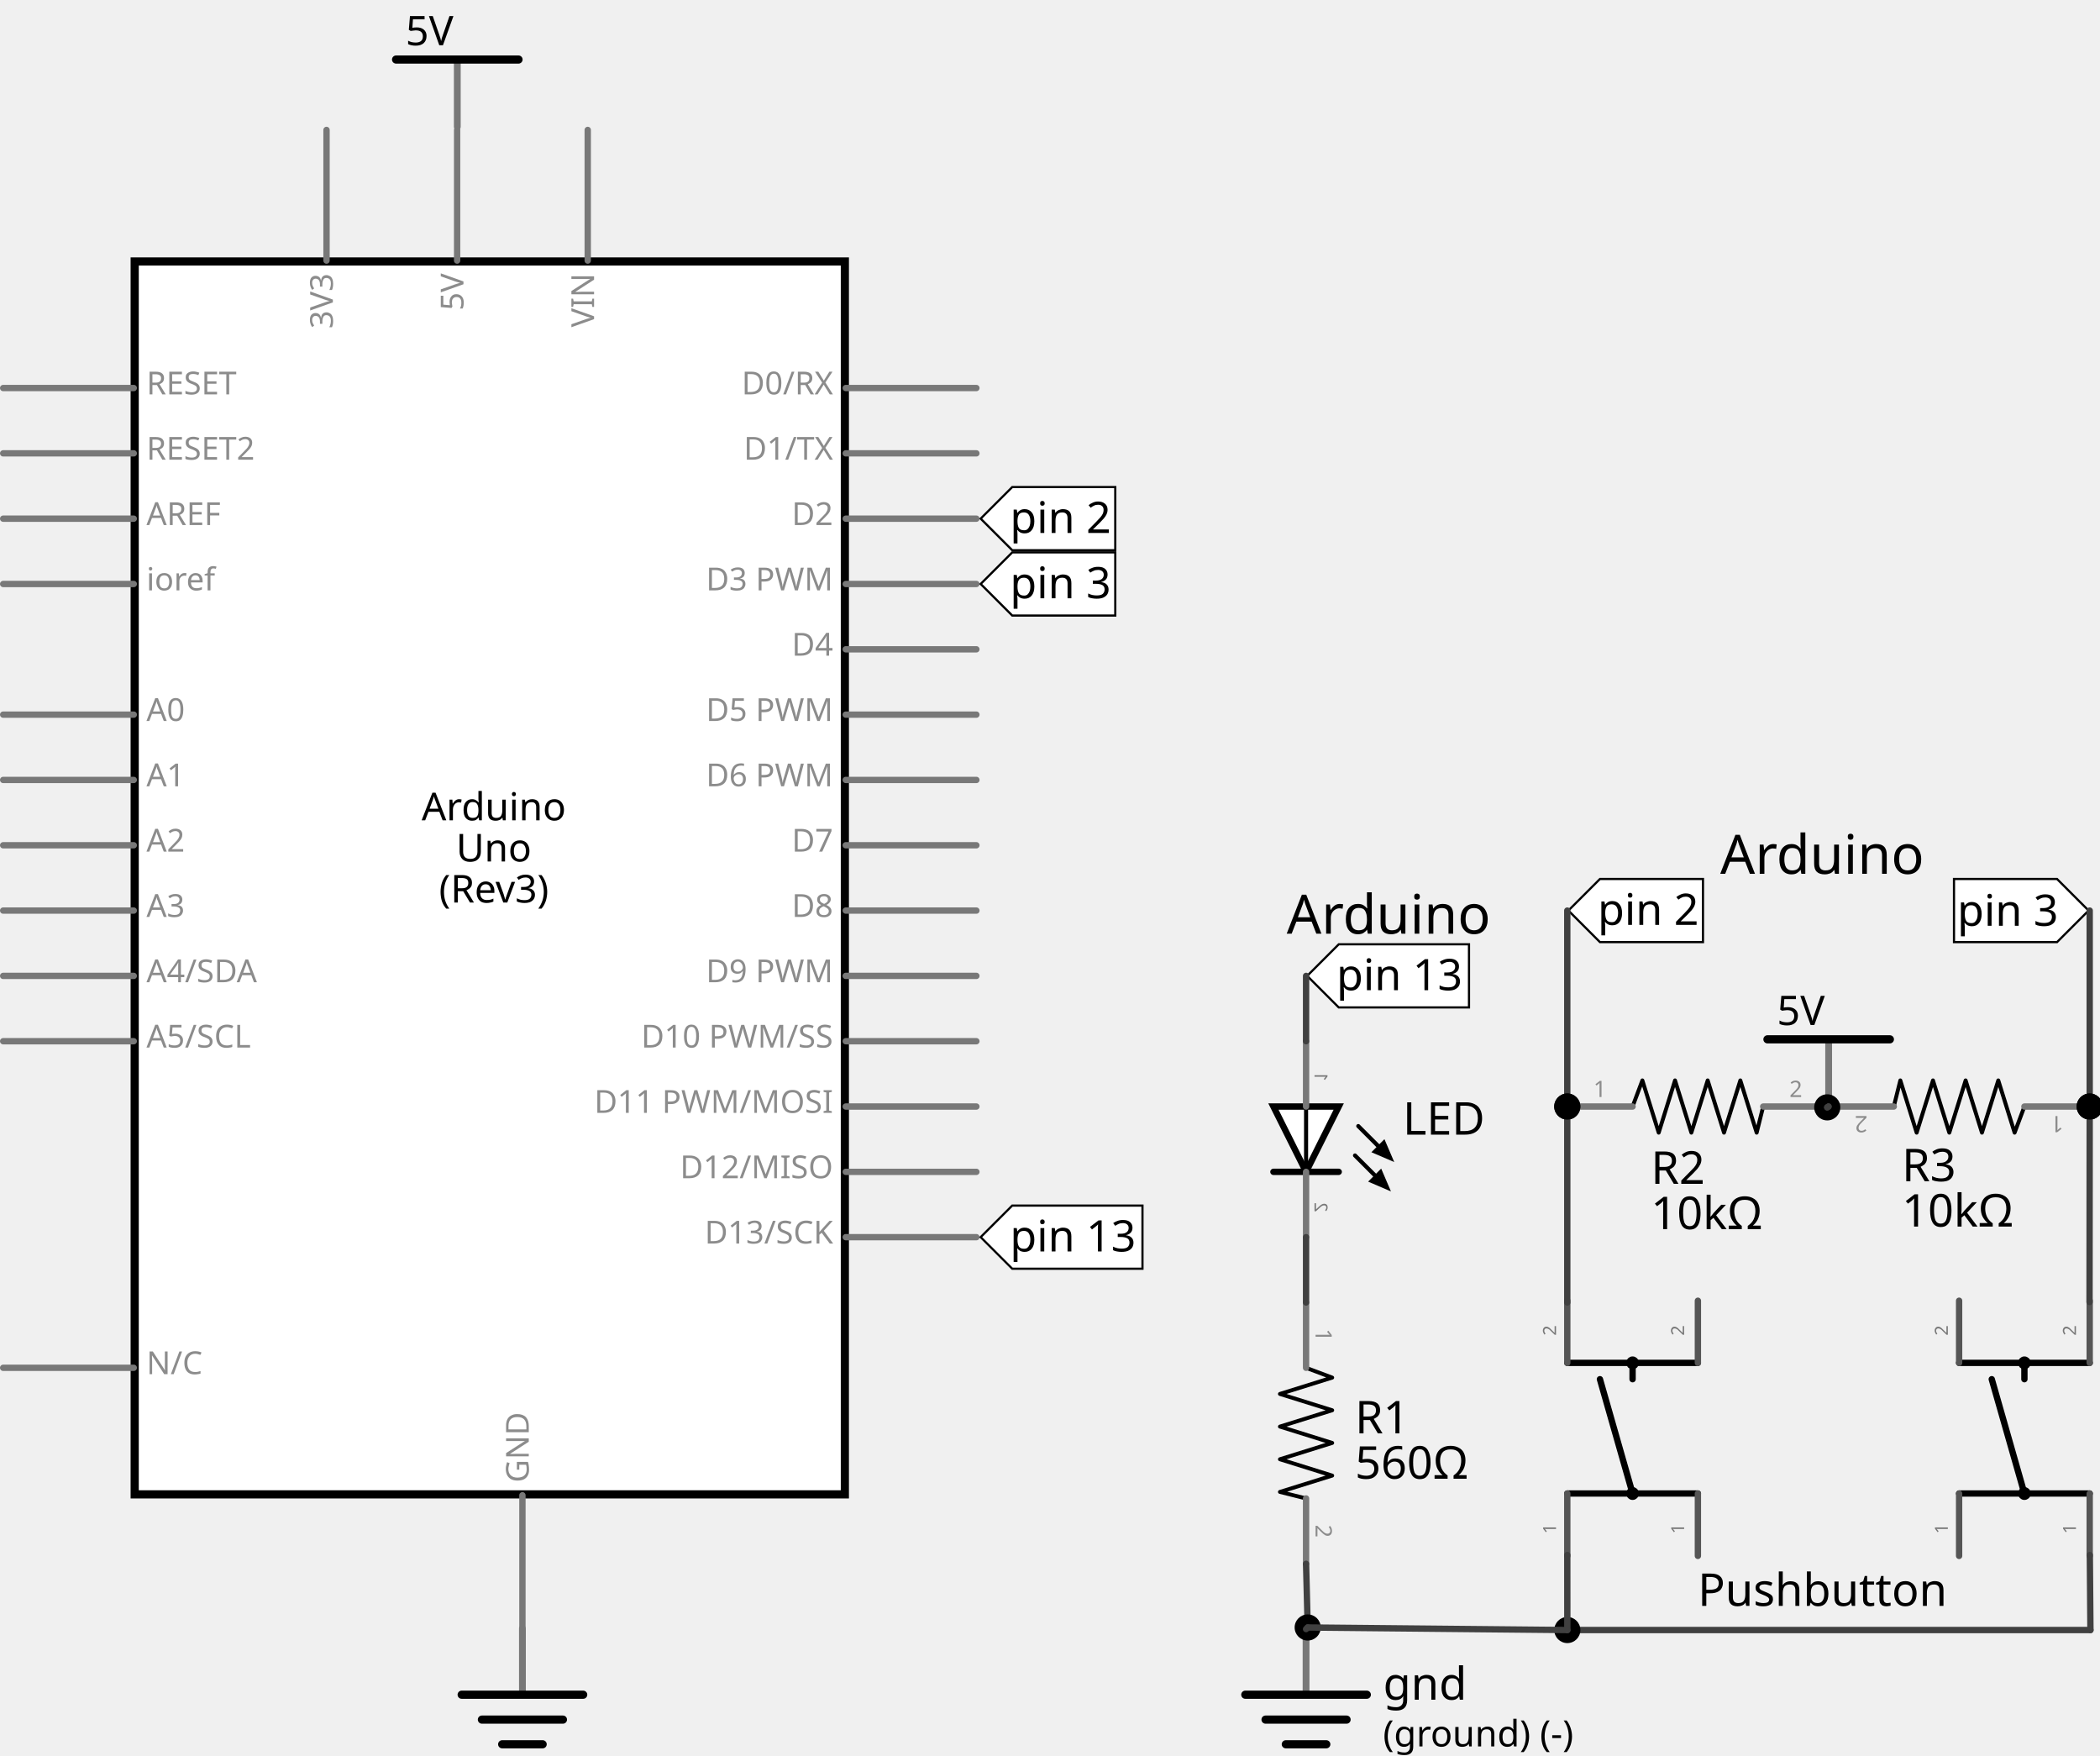
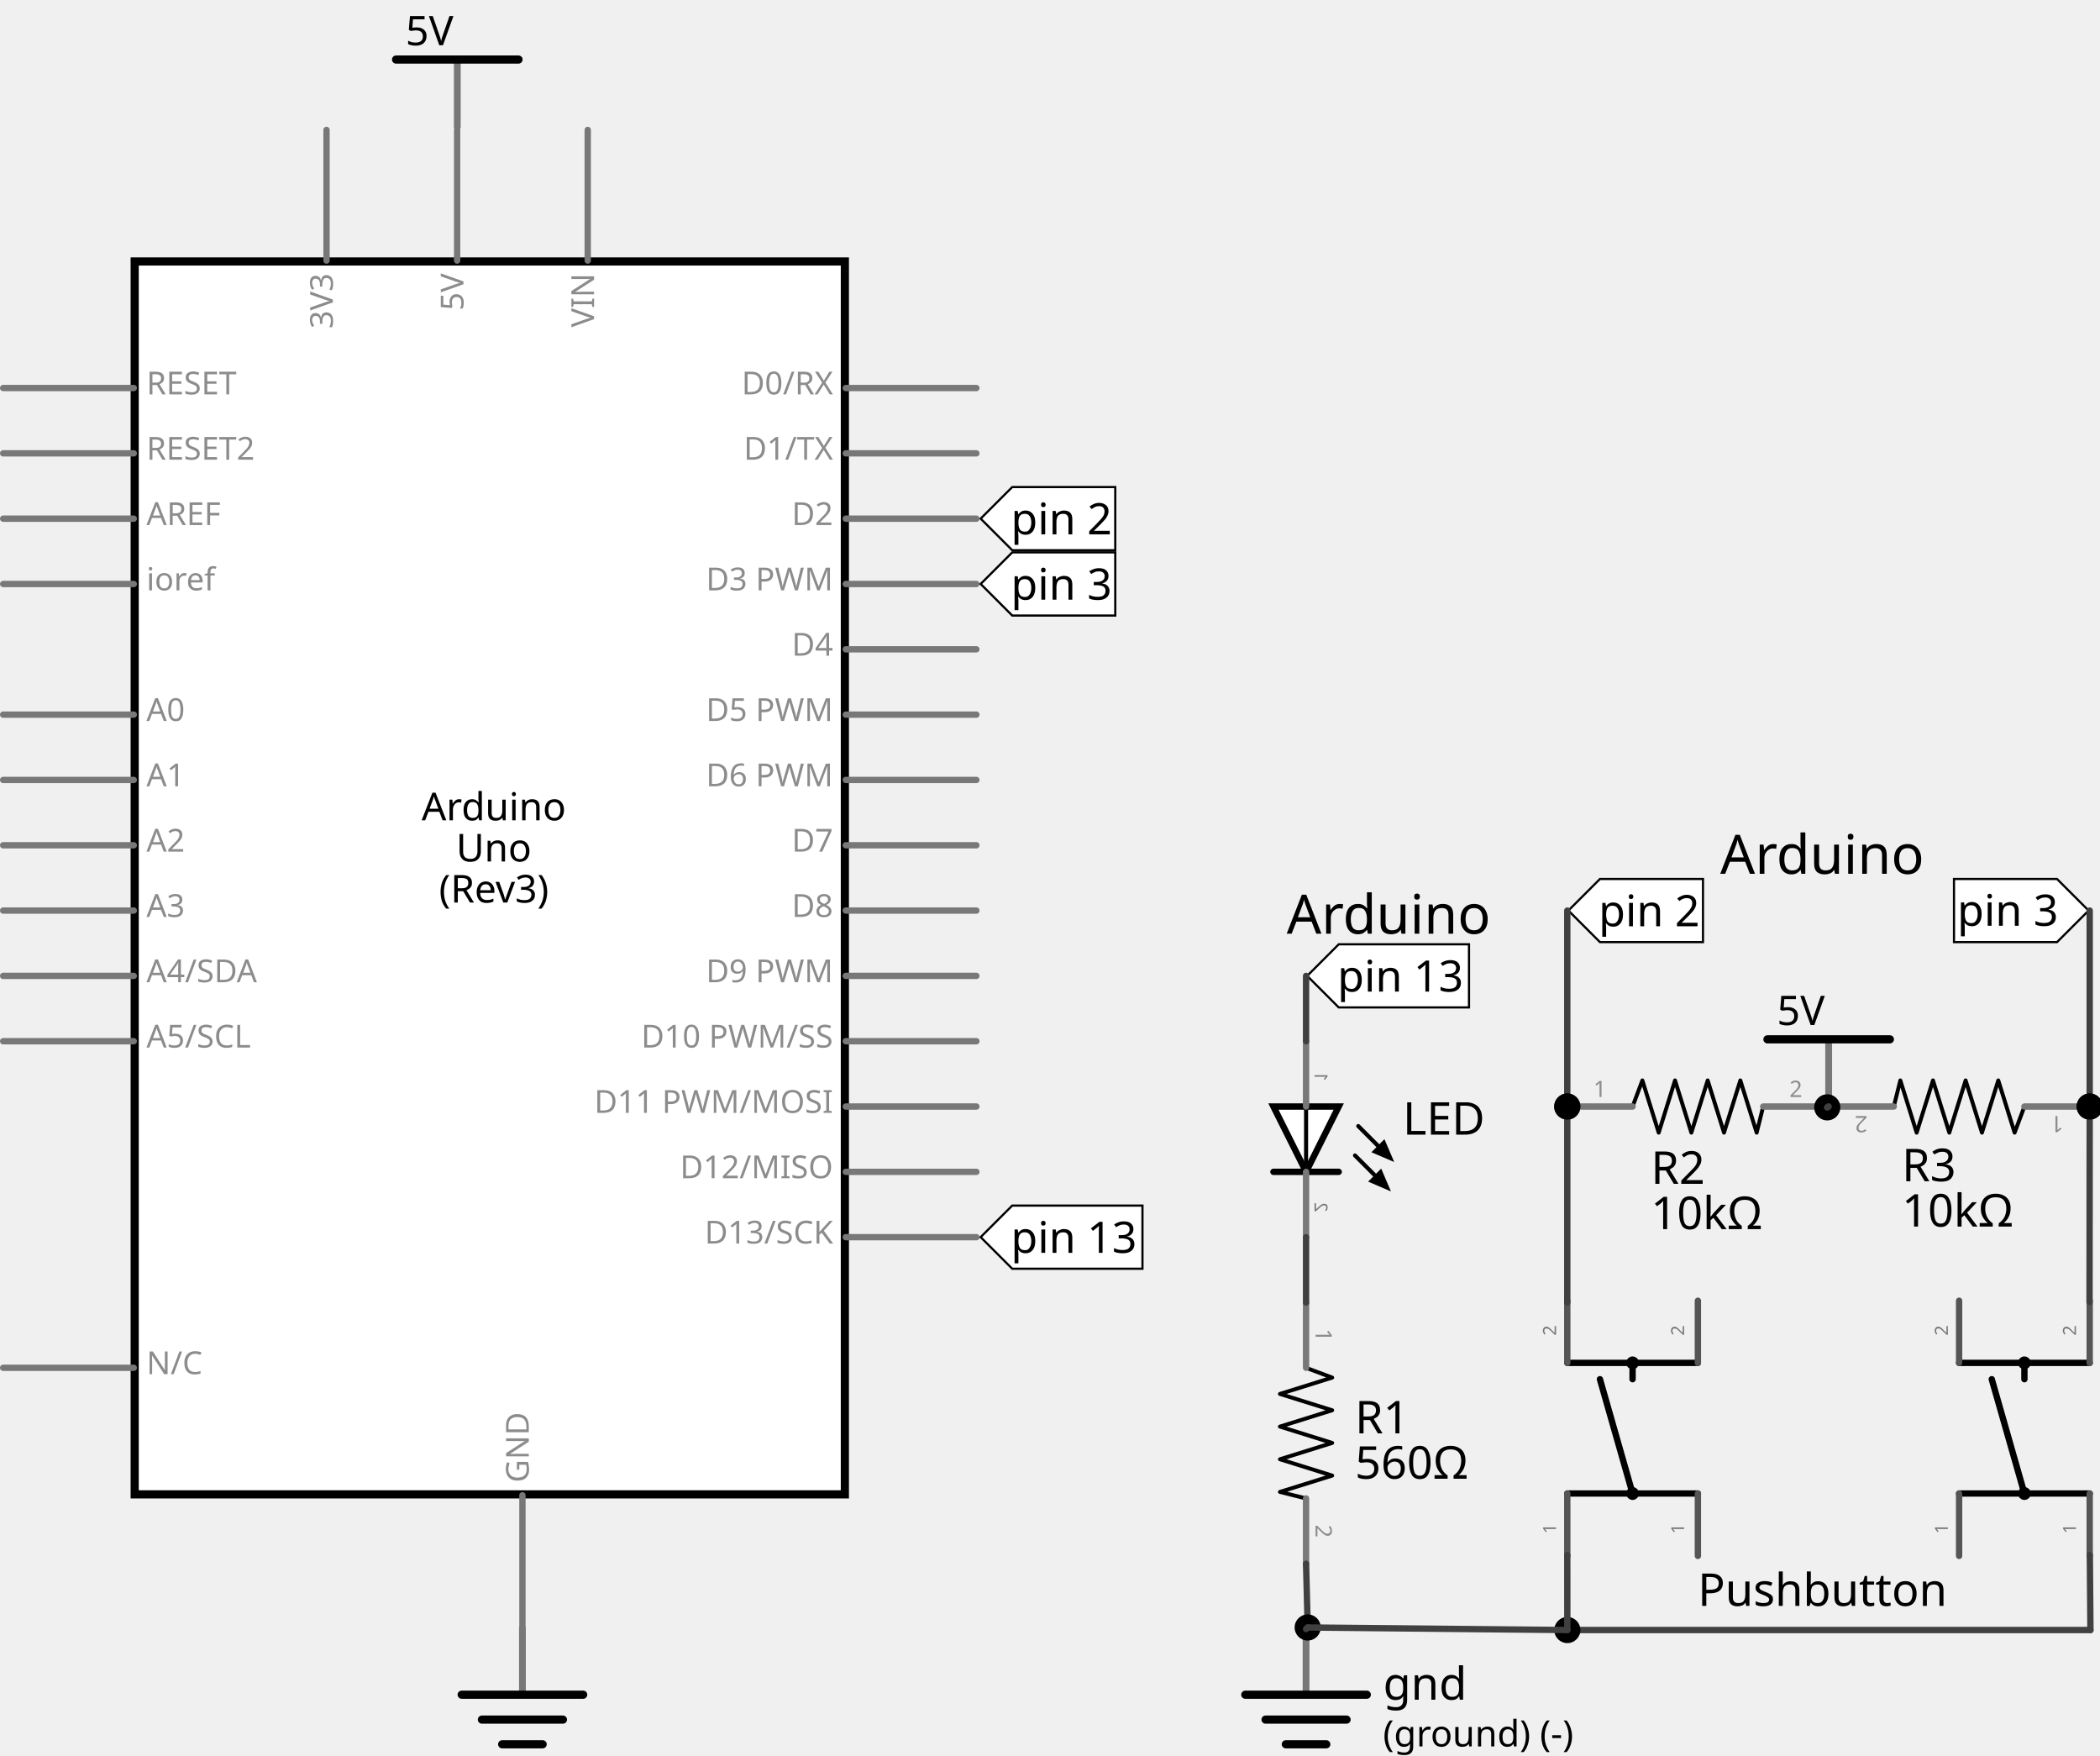
<svg xmlns="http://www.w3.org/2000/svg" version="1.2" width="308.713" height="258.052" viewBox="0 0 231.535 193.539">
-   <path stroke-linecap="round" stroke-width=".432" class="other" stroke="#000" d="M223.2 121.973l-1.08 2.88M222.12 124.853l-1.8-5.76M220.32 119.093l-1.8 5.76M218.52 124.853l-1.8-5.76M216.72 119.093l-1.8 5.76M214.92 124.853l-1.8-5.76M213.12 119.093l-1.8 5.76M211.32 124.853l-1.8-5.76M209.52 119.093l-.72 2.88" />
-   <path stroke-linecap="round" stroke-width=".7" class="pin" stroke="#787878" d="M201.6 121.973h7.2" />
-   <text x="25.55" text-anchor="middle" y="2.046" stroke-width="0" class="text" font-family="'Droid Sans'" font-size="2.5" fill="#8c8c8c" transform="rotate(180 115.375 62.535)">2</text>
-   <path stroke-linecap="round" stroke-width=".7" class="pin" stroke="#787878" d="M230.4 121.973h-7.2" />
-   <text x="3.95" text-anchor="middle" y="2.046" stroke-width="0" class="text" font-family="'Droid Sans'" font-size="2.5" fill="#8c8c8c" transform="rotate(180 115.375 62.535)">1</text>
-   <path stroke-linecap="round" stroke-width=".432" class="other" stroke="#000" d="M180 121.973l1.08-2.88M181.08 119.093l1.8 5.76M182.88 124.853l1.8-5.76M184.68 119.093l1.8 5.76M186.48 124.853l1.8-5.76M188.28 119.093l1.8 5.76M190.08 124.853l1.8-5.76M191.88 119.093l1.8 5.76M193.68 124.853l.72-2.88" />
-   <path stroke-linecap="round" stroke-width=".7" class="pin" stroke="#787878" d="M201.6 121.973h-7.2" />
-   <text x="25.55" text-anchor="middle" y="2.046" stroke-width="0" class="text" font-family="'Droid Sans'" font-size="2.5" fill="#8c8c8c" transform="translate(172.45 118.877)">2</text>
-   <path stroke-linecap="round" stroke-width=".7" class="pin" stroke="#787878" d="M172.8 121.973h7.2" />
-   <text x="3.95" text-anchor="middle" y="2.046" stroke-width="0" class="text" font-family="'Droid Sans'" font-size="2.5" fill="#8c8c8c" transform="translate(172.45 118.877)">1</text>
-   <path stroke-linecap="round" stroke-width=".9" class="interior rect" stroke="#000" fill="#FFF" d="M14.85 28.823h78.3v135.9h-78.3z" />
-   <path stroke-linecap="round" stroke-width=".7" class="pin" stroke="#787878" fill="none" d="M93.25 42.773h14.4" />
-   <text x="91.85" text-anchor="end" y="29.5" stroke-width="0" class="text" font-family="'Droid Sans'" font-size="3.5" fill="#8c8c8c" transform="translate(0 13.973)">D0/RX</text>
-   <path stroke-linecap="round" stroke-width=".7" class="pin" stroke="#787878" fill="none" d="M93.25 49.973h14.4" />
-   <text x="91.85" text-anchor="end" y="36.7" stroke-width="0" class="text" font-family="'Droid Sans'" font-size="3.5" fill="#8c8c8c" transform="translate(0 13.973)">D1/TX</text>
-   <path stroke-linecap="round" stroke-width=".7" class="pin" stroke="#787878" fill="none" d="M93.25 57.173h14.4" />
-   <text x="91.85" text-anchor="end" y="43.9" stroke-width="0" class="text" font-family="'Droid Sans'" font-size="3.5" fill="#8c8c8c" transform="translate(0 13.973)">D2</text>
-   <path stroke-linecap="round" stroke-width=".7" class="pin" stroke="#787878" fill="none" d="M93.25 64.373h14.4" />
-   <text x="91.85" text-anchor="end" y="51.1" stroke-width="0" class="text" font-family="'Droid Sans'" font-size="3.5" fill="#8c8c8c" transform="translate(0 13.973)">D3 PWM</text>
-   <path stroke-linecap="round" stroke-width=".7" class="pin" stroke="#787878" fill="none" d="M93.25 71.573h14.4" />
-   <text x="91.85" text-anchor="end" y="58.3" stroke-width="0" class="text" font-family="'Droid Sans'" font-size="3.5" fill="#8c8c8c" transform="translate(0 13.973)">D4</text>
-   <path stroke-linecap="round" stroke-width=".7" class="pin" stroke="#787878" fill="none" d="M93.25 78.773h14.4" />
-   <text x="91.85" text-anchor="end" y="65.5" stroke-width="0" class="text" font-family="'Droid Sans'" font-size="3.5" fill="#8c8c8c" transform="translate(0 13.973)">D5 PWM</text>
-   <path stroke-linecap="round" stroke-width=".7" class="pin" stroke="#787878" fill="none" d="M93.25 85.973h14.4" />
-   <text x="91.85" text-anchor="end" y="72.7" stroke-width="0" class="text" font-family="'Droid Sans'" font-size="3.5" fill="#8c8c8c" transform="translate(0 13.973)">D6 PWM</text>
-   <path stroke-linecap="round" stroke-width=".7" class="pin" stroke="#787878" fill="none" d="M93.25 93.173h14.4" />
-   <text x="91.85" text-anchor="end" y="79.9" stroke-width="0" class="text" font-family="'Droid Sans'" font-size="3.5" fill="#8c8c8c" transform="translate(0 13.973)">D7</text>
-   <path stroke-linecap="round" stroke-width=".7" class="pin" stroke="#787878" fill="none" d="M93.25 100.373h14.4" />
-   <text x="91.85" text-anchor="end" y="87.1" stroke-width="0" class="text" font-family="'Droid Sans'" font-size="3.5" fill="#8c8c8c" transform="translate(0 13.973)">D8</text>
-   <path stroke-linecap="round" stroke-width=".7" class="pin" stroke="#787878" fill="none" d="M93.25 107.573h14.4" />
-   <text x="91.85" text-anchor="end" y="94.3" stroke-width="0" class="text" font-family="'Droid Sans'" font-size="3.5" fill="#8c8c8c" transform="translate(0 13.973)">D9 PWM</text>
-   <path stroke-linecap="round" stroke-width=".7" class="pin" stroke="#787878" fill="none" d="M93.25 114.773h14.4" />
-   <text x="91.85" text-anchor="end" y="101.5" stroke-width="0" class="text" font-family="'Droid Sans'" font-size="3.5" fill="#8c8c8c" transform="translate(0 13.973)">D10 PWM/SS</text>
-   <path stroke-linecap="round" stroke-width=".7" class="pin" stroke="#787878" fill="none" d="M93.25 121.973h14.4" />
-   <text x="91.85" text-anchor="end" y="108.7" stroke-width="0" class="text" font-family="'Droid Sans'" font-size="3.5" fill="#8c8c8c" transform="translate(0 13.973)">D11 PWM/MOSI</text>
-   <path stroke-linecap="round" stroke-width=".7" class="pin" stroke="#787878" fill="none" d="M93.25 129.173h14.4" />
-   <text x="91.85" text-anchor="end" y="115.9" stroke-width="0" class="text" font-family="'Droid Sans'" font-size="3.5" fill="#8c8c8c" transform="translate(0 13.973)">D12/MISO</text>
+   <path stroke="#000" stroke-linecap="round" class="other" stroke-width=".432" d="M223.2 121.973l-1.08 2.88M222.12 124.853l-1.8-5.76M220.32 119.093l-1.8 5.76M218.52 124.853l-1.8-5.76M216.72 119.093l-1.8 5.76M214.92 124.853l-1.8-5.76M213.12 119.093l-1.8 5.76M211.32 124.853l-1.8-5.76M209.52 119.093l-.72 2.88" />
+   <path stroke="#787878" stroke-linecap="round" class="pin" stroke-width=".7" d="M201.6 121.973h7.2" />
+   <text text-anchor="middle" x="25.55" y="2.046" class="text" font-family="'Droid Sans'" stroke-width="0" font-size="2.5" fill="#8c8c8c" transform="rotate(180 115.375 62.535)">2</text>
+   <path stroke="#787878" stroke-linecap="round" class="pin" stroke-width=".7" d="M230.4 121.973h-7.2" />
+   <text text-anchor="middle" x="3.95" y="2.046" class="text" font-family="'Droid Sans'" stroke-width="0" font-size="2.5" fill="#8c8c8c" transform="rotate(180 115.375 62.535)">1</text>
+   <path stroke="#000" stroke-linecap="round" class="other" stroke-width=".432" d="M180 121.973l1.08-2.88M181.08 119.093l1.8 5.76M182.88 124.853l1.8-5.76M184.68 119.093l1.8 5.76M186.48 124.853l1.8-5.76M188.28 119.093l1.8 5.76M190.08 124.853l1.8-5.76M191.88 119.093l1.8 5.76M193.68 124.853l.72-2.88" />
+   <path stroke="#787878" stroke-linecap="round" class="pin" stroke-width=".7" d="M201.6 121.973h-7.2" />
+   <text text-anchor="middle" x="25.55" y="2.046" class="text" font-family="'Droid Sans'" stroke-width="0" font-size="2.5" fill="#8c8c8c" transform="translate(172.45 118.877)">2</text>
+   <path stroke="#787878" stroke-linecap="round" class="pin" stroke-width=".7" d="M172.8 121.973h7.2" />
+   <text text-anchor="middle" x="3.95" y="2.046" class="text" font-family="'Droid Sans'" stroke-width="0" font-size="2.5" fill="#8c8c8c" transform="translate(172.45 118.877)">1</text>
+   <path stroke="#000" stroke-linecap="round" class="interior rect" stroke-width=".9" fill="#FFF" d="M14.85 28.823h78.3v135.9h-78.3z" />
+   <path stroke="#787878" stroke-linecap="round" class="pin" stroke-width=".7" fill="none" d="M93.25 42.773h14.4" />
+   <text text-anchor="end" x="91.85" y="29.5" class="text" font-family="'Droid Sans'" stroke-width="0" font-size="3.5" fill="#8c8c8c" transform="translate(0 13.973)">D0/RX</text>
+   <path stroke="#787878" stroke-linecap="round" class="pin" stroke-width=".7" fill="none" d="M93.25 49.973h14.4" />
+   <text text-anchor="end" x="91.85" y="36.7" class="text" font-family="'Droid Sans'" stroke-width="0" font-size="3.5" fill="#8c8c8c" transform="translate(0 13.973)">D1/TX</text>
+   <path stroke="#787878" stroke-linecap="round" class="pin" stroke-width=".7" fill="none" d="M93.25 57.173h14.4" />
+   <text text-anchor="end" x="91.85" y="43.9" class="text" font-family="'Droid Sans'" stroke-width="0" font-size="3.5" fill="#8c8c8c" transform="translate(0 13.973)">D2</text>
+   <path stroke="#787878" stroke-linecap="round" class="pin" stroke-width=".7" fill="none" d="M93.25 64.373h14.4" />
+   <text text-anchor="end" x="91.85" y="51.1" class="text" font-family="'Droid Sans'" stroke-width="0" font-size="3.5" fill="#8c8c8c" transform="translate(0 13.973)">D3 PWM</text>
+   <path stroke="#787878" stroke-linecap="round" class="pin" stroke-width=".7" fill="none" d="M93.25 71.573h14.4" />
+   <text text-anchor="end" x="91.85" y="58.3" class="text" font-family="'Droid Sans'" stroke-width="0" font-size="3.5" fill="#8c8c8c" transform="translate(0 13.973)">D4</text>
+   <path stroke="#787878" stroke-linecap="round" class="pin" stroke-width=".7" fill="none" d="M93.25 78.773h14.4" />
+   <text text-anchor="end" x="91.85" y="65.5" class="text" font-family="'Droid Sans'" stroke-width="0" font-size="3.5" fill="#8c8c8c" transform="translate(0 13.973)">D5 PWM</text>
+   <path stroke="#787878" stroke-linecap="round" class="pin" stroke-width=".7" fill="none" d="M93.25 85.973h14.4" />
+   <text text-anchor="end" x="91.85" y="72.7" class="text" font-family="'Droid Sans'" stroke-width="0" font-size="3.5" fill="#8c8c8c" transform="translate(0 13.973)">D6 PWM</text>
+   <path stroke="#787878" stroke-linecap="round" class="pin" stroke-width=".7" fill="none" d="M93.25 93.173h14.4" />
+   <text text-anchor="end" x="91.85" y="79.9" class="text" font-family="'Droid Sans'" stroke-width="0" font-size="3.5" fill="#8c8c8c" transform="translate(0 13.973)">D7</text>
+   <path stroke="#787878" stroke-linecap="round" class="pin" stroke-width=".7" fill="none" d="M93.25 100.373h14.4" />
+   <text text-anchor="end" x="91.85" y="87.1" class="text" font-family="'Droid Sans'" stroke-width="0" font-size="3.5" fill="#8c8c8c" transform="translate(0 13.973)">D8</text>
+   <path stroke="#787878" stroke-linecap="round" class="pin" stroke-width=".7" fill="none" d="M93.25 107.573h14.4" />
+   <text text-anchor="end" x="91.85" y="94.3" class="text" font-family="'Droid Sans'" stroke-width="0" font-size="3.5" fill="#8c8c8c" transform="translate(0 13.973)">D9 PWM</text>
+   <path stroke="#787878" stroke-linecap="round" class="pin" stroke-width=".7" fill="none" d="M93.25 114.773h14.4" />
+   <text text-anchor="end" x="91.85" y="101.5" class="text" font-family="'Droid Sans'" stroke-width="0" font-size="3.5" fill="#8c8c8c" transform="translate(0 13.973)">D10 PWM/SS</text>
+   <path stroke="#787878" stroke-linecap="round" class="pin" stroke-width=".7" fill="none" d="M93.25 121.973h14.4" />
+   <text text-anchor="end" x="91.85" y="108.7" class="text" font-family="'Droid Sans'" stroke-width="0" font-size="3.5" fill="#8c8c8c" transform="translate(0 13.973)">D11 PWM/MOSI</text>
+   <path stroke="#787878" stroke-linecap="round" class="pin" stroke-width=".7" fill="none" d="M93.25 129.173h14.4" />
+   <text text-anchor="end" x="91.85" y="115.9" class="text" font-family="'Droid Sans'" stroke-width="0" font-size="3.5" fill="#8c8c8c" transform="translate(0 13.973)">D12/MISO</text>
  <path class="pin" fill="none" d="M93.25 136.373h14.4" />
  <path class="terminal" fill="none" d="M107.65 136.023h.7v.7h-.7z" />
-   <path stroke-linecap="round" stroke-width=".7" class="pin" stroke="#787878" fill="none" d="M93.25 136.373h14.4" />
-   <text x="91.85" text-anchor="end" y="123.1" stroke-width="0" class="text" font-family="'Droid Sans'" font-size="3.5" fill="#8c8c8c" transform="translate(0 13.973)">D13/SCK</text>
+   <path stroke="#787878" stroke-linecap="round" class="pin" stroke-width=".7" fill="none" d="M93.25 136.373h14.4" />
+   <text text-anchor="end" x="91.85" y="123.1" class="text" font-family="'Droid Sans'" stroke-width="0" font-size="3.5" fill="#8c8c8c" transform="translate(0 13.973)">D13/SCK</text>
  <path class="pin" fill="none" d="M.35 42.773h14.4" />
  <path class="terminal" fill="none" d="M-.35 42.423h.7v.7h-.7z" />
-   <path stroke-linecap="round" stroke-width=".7" class="pin" stroke="#787878" fill="none" d="M.35 42.773h14.4" />
-   <text x="16.15" y="29.5" stroke-width="0" class="text" font-family="'Droid Sans'" font-size="3.5" fill="#8c8c8c" transform="translate(0 13.973)">RESET</text>
-   <path stroke-linecap="round" stroke-width=".7" class="pin" stroke="#787878" fill="none" d="M.35 49.973h14.4" />
-   <text x="16.15" y="36.7" stroke-width="0" class="text" font-family="'Droid Sans'" font-size="3.5" fill="#8c8c8c" transform="translate(0 13.973)">RESET2</text>
+   <path stroke="#787878" stroke-linecap="round" class="pin" stroke-width=".7" fill="none" d="M.35 42.773h14.4" />
+   <text x="16.15" y="29.5" class="text" font-family="'Droid Sans'" stroke-width="0" font-size="3.5" fill="#8c8c8c" transform="translate(0 13.973)">RESET</text>
+   <path stroke="#787878" stroke-linecap="round" class="pin" stroke-width=".7" fill="none" d="M.35 49.973h14.4" />
+   <text x="16.15" y="36.7" class="text" font-family="'Droid Sans'" stroke-width="0" font-size="3.5" fill="#8c8c8c" transform="translate(0 13.973)">RESET2</text>
  <path class="terminal" fill="none" d="M-.35 49.623h.7v.7h-.7z" />
-   <path stroke-linecap="round" stroke-width=".7" class="pin" stroke="#787878" fill="none" d="M.35 57.173h14.4" />
-   <text x="16.15" y="43.9" stroke-width="0" class="text" font-family="'Droid Sans'" font-size="3.5" fill="#8c8c8c" transform="translate(0 13.973)">AREF</text>
-   <path stroke-linecap="round" stroke-width=".7" class="pin" stroke="#787878" fill="none" d="M.35 64.373h14.4" />
-   <text x="16.15" y="51.1" stroke-width="0" class="text" font-family="'Droid Sans'" font-size="3.5" fill="#8c8c8c" transform="translate(0 13.973)">ioref</text>
-   <path stroke-linecap="round" stroke-width=".7" class="pin" stroke="#787878" fill="none" d="M.35 78.773h14.4" />
-   <text x="16.15" y="65.5" stroke-width="0" class="text" font-family="'Droid Sans'" font-size="3.5" fill="#8c8c8c" transform="translate(0 13.973)">A0</text>
-   <path stroke-linecap="round" stroke-width=".7" class="pin" stroke="#787878" fill="none" d="M.35 85.973h14.4" />
-   <text x="16.15" y="72.7" stroke-width="0" class="text" font-family="'Droid Sans'" font-size="3.5" fill="#8c8c8c" transform="translate(0 13.973)">A1</text>
-   <path stroke-linecap="round" stroke-width=".7" class="pin" stroke="#787878" fill="none" d="M.35 93.173h14.4" />
-   <text x="16.15" y="79.9" stroke-width="0" class="text" font-family="'Droid Sans'" font-size="3.5" fill="#8c8c8c" transform="translate(0 13.973)">A2</text>
-   <path stroke-linecap="round" stroke-width=".7" class="pin" stroke="#787878" fill="none" d="M.35 100.373h14.4" />
-   <text x="16.15" y="87.1" stroke-width="0" class="text" font-family="'Droid Sans'" font-size="3.5" fill="#8c8c8c" transform="translate(0 13.973)">A3</text>
+   <path stroke="#787878" stroke-linecap="round" class="pin" stroke-width=".7" fill="none" d="M.35 57.173h14.4" />
+   <text x="16.15" y="43.9" class="text" font-family="'Droid Sans'" stroke-width="0" font-size="3.5" fill="#8c8c8c" transform="translate(0 13.973)">AREF</text>
+   <path stroke="#787878" stroke-linecap="round" class="pin" stroke-width=".7" fill="none" d="M.35 64.373h14.4" />
+   <text x="16.15" y="51.1" class="text" font-family="'Droid Sans'" stroke-width="0" font-size="3.5" fill="#8c8c8c" transform="translate(0 13.973)">ioref</text>
+   <path stroke="#787878" stroke-linecap="round" class="pin" stroke-width=".7" fill="none" d="M.35 78.773h14.4" />
+   <text x="16.15" y="65.5" class="text" font-family="'Droid Sans'" stroke-width="0" font-size="3.5" fill="#8c8c8c" transform="translate(0 13.973)">A0</text>
+   <path stroke="#787878" stroke-linecap="round" class="pin" stroke-width=".7" fill="none" d="M.35 85.973h14.4" />
+   <text x="16.15" y="72.7" class="text" font-family="'Droid Sans'" stroke-width="0" font-size="3.5" fill="#8c8c8c" transform="translate(0 13.973)">A1</text>
+   <path stroke="#787878" stroke-linecap="round" class="pin" stroke-width=".7" fill="none" d="M.35 93.173h14.4" />
+   <text x="16.15" y="79.9" class="text" font-family="'Droid Sans'" stroke-width="0" font-size="3.5" fill="#8c8c8c" transform="translate(0 13.973)">A2</text>
+   <path stroke="#787878" stroke-linecap="round" class="pin" stroke-width=".7" fill="none" d="M.35 100.373h14.4" />
+   <text x="16.15" y="87.1" class="text" font-family="'Droid Sans'" stroke-width="0" font-size="3.5" fill="#8c8c8c" transform="translate(0 13.973)">A3</text>
  <path class="pin" fill="none" d="M.35 107.573h14.4" />
  <path class="terminal" fill="none" d="M-.35 107.223h.7v.7h-.7z" />
  <path class="pin" fill="none" d="M.35 107.573h14.4" />
  <path class="terminal" fill="none" d="M-.35 107.223h.7v.7h-.7z" />
  <path class="pin" fill="none" d="M.35 107.573h14.4M.35 107.573h14.4" />
  <path class="terminal" fill="none" d="M-.35 107.223h.7v.7h-.7z" />
  <path class="pin" fill="none" d="M.35 107.573h14.4" />
  <path class="terminal" fill="none" d="M-.35 107.223h.7v.7h-.7z" />
  <path class="pin" fill="none" d="M.35 107.573h14.4" />
  <path class="terminal" fill="none" d="M-.35 107.223h.7v.7h-.7z" />
-   <path stroke-linecap="round" stroke-width=".7" class="pin" stroke="#787878" fill="none" d="M.35 107.573h14.4" />
-   <text x="16.15" y="94.3" stroke-width="0" class="text" font-family="'Droid Sans'" font-size="3.5" fill="#8c8c8c" transform="translate(0 13.973)">A4/SDA</text>
+   <path stroke="#787878" stroke-linecap="round" class="pin" stroke-width=".7" fill="none" d="M.35 107.573h14.4" />
+   <text x="16.15" y="94.3" class="text" font-family="'Droid Sans'" stroke-width="0" font-size="3.5" fill="#8c8c8c" transform="translate(0 13.973)">A4/SDA</text>
  <path class="pin" fill="none" d="M.35 114.773h14.4" />
-   <path stroke-linecap="round" stroke-width=".7" class="pin" stroke="#787878" fill="none" d="M.35 114.773h14.4" />
-   <text x="16.15" y="101.5" stroke-width="0" class="text" font-family="'Droid Sans'" font-size="3.5" fill="#8c8c8c" transform="translate(0 13.973)">A5/SCL</text>
-   <path stroke-linecap="round" stroke-width=".7" class="pin" stroke="#787878" fill="none" d="M.35 150.773h14.4" />
-   <text x="16.15" y="137.5" stroke-width="0" class="text" font-family="'Droid Sans'" font-size="3.5" fill="#8c8c8c" transform="translate(0 13.973)">N/C</text>
+   <path stroke="#787878" stroke-linecap="round" class="pin" stroke-width=".7" fill="none" d="M.35 114.773h14.4" />
+   <text x="16.15" y="101.5" class="text" font-family="'Droid Sans'" stroke-width="0" font-size="3.5" fill="#8c8c8c" transform="translate(0 13.973)">A5/SCL</text>
+   <path stroke="#787878" stroke-linecap="round" class="pin" stroke-width=".7" fill="none" d="M.35 150.773h14.4" />
+   <text x="16.15" y="137.5" class="text" font-family="'Droid Sans'" stroke-width="0" font-size="3.5" fill="#8c8c8c" transform="translate(0 13.973)">N/C</text>
  <path class="pin" fill="none" d="M57.6 164.823v14.4M57.6 164.823v14.4M57.6 164.823v14.4" />
  <path class="terminal" fill="none" d="M57.25 179.223h.7v.7h-.7z" />
  <path class="pin" fill="none" d="M57.6 164.823v14.4" />
  <path class="terminal" fill="none" d="M57.25 179.223h.7v.7h-.7z" />
-   <path stroke-linecap="round" stroke-width=".7" class="pin" stroke="#787878" fill="none" d="M57.6 164.823v14.4" />
-   <text stroke-width="0" class="text" font-family="'Droid Sans'" font-size="3.5" fill="#8c8c8c" transform="rotate(-90 110.861 52.562)">GND</text>
-   <path stroke-linecap="round" stroke-width=".7" class="pin" stroke="#787878" fill="none" d="M36 14.323v14.4" />
-   <text text-anchor="end" stroke-width="0" class="text" font-family="'Droid Sans'" font-size="3.5" fill="#8c8c8c" transform="rotate(-90 33.411 -3.288)">3V3</text>
+   <path stroke="#787878" stroke-linecap="round" class="pin" stroke-width=".7" fill="none" d="M57.6 164.823v14.4" />
+   <text class="text" font-family="'Droid Sans'" stroke-width="0" font-size="3.5" fill="#8c8c8c" transform="rotate(-90 110.861 52.562)">GND</text>
+   <path stroke="#787878" stroke-linecap="round" class="pin" stroke-width=".7" fill="none" d="M36 14.323v14.4" />
+   <text text-anchor="end" class="text" font-family="'Droid Sans'" stroke-width="0" font-size="3.5" fill="#8c8c8c" transform="rotate(-90 33.411 -3.288)">3V3</text>
  <path class="pin" fill="none" d="M50.4 14.323v14.4" />
  <path class="terminal" fill="none" d="M50.05 13.623h.7v.7h-.7z" />
  <path class="pin" fill="none" d="M50.4 14.323v14.4" />
  <path class="terminal" fill="none" d="M50.05 13.623h.7v.7h-.7z" />
-   <path stroke-linecap="round" stroke-width=".7" class="pin" stroke="#787878" fill="none" d="M50.4 14.323v14.4" />
-   <text text-anchor="end" stroke-width="0" class="text" font-family="'Droid Sans'" font-size="3.5" fill="#8c8c8c" transform="rotate(-90 40.611 -10.488)">5V</text>
-   <path stroke-linecap="round" stroke-width=".7" class="pin" stroke="#787878" fill="none" d="M64.8 14.323v14.4" />
-   <text text-anchor="end" stroke-width="0" class="text" font-family="'Droid Sans'" font-size="3.5" fill="#8c8c8c" transform="rotate(-90 47.811 -17.688)">VIN</text>
-   <text x="54.45" text-anchor="middle" y="76.45" stroke-width="0" class="text" font-family="'Droid Sans'" font-size="4.25" transform="translate(0 13.973)">Arduino</text>
-   <text x="54.45" text-anchor="middle" y="80.983" stroke-width="0" class="text" font-family="'Droid Sans'" font-size="4.25" transform="translate(0 13.973)">Uno</text>
-   <text x="54.45" text-anchor="middle" y="85.517" stroke-width="0" class="text" font-family="'Droid Sans'" font-size="4.25" transform="translate(0 13.973)">(Rev3)</text>
+   <path stroke="#787878" stroke-linecap="round" class="pin" stroke-width=".7" fill="none" d="M50.4 14.323v14.4" />
+   <text text-anchor="end" class="text" font-family="'Droid Sans'" stroke-width="0" font-size="3.5" fill="#8c8c8c" transform="rotate(-90 40.611 -10.488)">5V</text>
+   <path stroke="#787878" stroke-linecap="round" class="pin" stroke-width=".7" fill="none" d="M64.8 14.323v14.4" />
+   <text text-anchor="end" class="text" font-family="'Droid Sans'" stroke-width="0" font-size="3.5" fill="#8c8c8c" transform="rotate(-90 47.811 -17.688)">VIN</text>
+   <text text-anchor="middle" x="54.45" y="76.45" class="text" font-family="'Droid Sans'" stroke-width="0" font-size="4.25" transform="translate(0 13.973)">Arduino</text>
+   <text text-anchor="middle" x="54.45" y="80.983" class="text" font-family="'Droid Sans'" stroke-width="0" font-size="4.25" transform="translate(0 13.973)">Uno</text>
+   <text text-anchor="middle" x="54.45" y="85.517" class="text" font-family="'Droid Sans'" stroke-width="0" font-size="4.25" transform="translate(0 13.973)">(Rev3)</text>
  <g>
    <path d="M140.401 129.522h3.6a.35.35 0 1 0 0-.7h-3.6a.35.35 0 1 0 0 .7z" />
    <path d="M144.001 129.522h3.6a.35.35 0 1 0 0-.7h-3.6a.35.35 0 1 0 0 .7z" />
    <path fill="#FFF" d="M144.001 129.172l3.6-7.2h-7.2z" />
    <path d="M144.001 129.954l4.166-8.332h-8.333l4.167 8.332zm3.034-7.632l-3.034 6.068-3.034-6.068h6.068z" />
    <path d="M144.001 129.397a.225.225 0 0 0 .225-.225v-7.2a.225.225 0 0 0-.45 0v7.2a.226.226 0 0 0 .225.225zM152.101 126.697a.225.225 0 0 0 .159-.383l-2.34-2.341a.225.225 0 1 0-.318.318l2.34 2.341a.222.222 0 0 0 .159.065zM151.741 129.937a.225.225 0 0 0 .159-.383l-2.34-2.34a.225.225 0 1 0-.318.318l2.34 2.34a.225.225 0 0 0 .159.065z" />
    <path d="M144.001 136.722a.35.35 0 0 0 .35-.35v-7.2a.35.35 0 1 0-.7 0v7.2a.35.35 0 0 0 .35.35z" fill="#787878" />
    <path fill="none" d="M144.001 136.372H144v.001h.001z" />
    <path d="M144.932 132.63v.89h.152l.372-.342c.053-.049.101-.093.145-.13s.086-.072.128-.1a.69.69 0 0 1 .125-.062.412.412 0 0 1 .24-.004c.03.012.054.027.075.047.02.021.035.045.046.073s.016.06.016.094a.363.363 0 0 1-.038.167.629.629 0 0 1-.096.143l.116.1a.671.671 0 0 0 .155-.29.59.59 0 0 0-.013-.29.359.359 0 0 0-.076-.129.325.325 0 0 0-.119-.082.485.485 0 0 0-.318-.002.765.765 0 0 0-.148.07 1.227 1.227 0 0 0-.146.11c-.049.04-.1.086-.152.135l-.294.274h-.008v-.673h-.162zM144.001 122.322a.35.35 0 0 0 .35-.35v-7.2a.35.35 0 1 0-.7 0v7.2c.001.193.157.35.35.35z" fill="#787878" />
    <path fill="none" d="M144.001 114.772H144z" />
    <path d="M144.932 118.518v.172h.982c.032 0 .063 0 .095-.002.032 0 .063-.002.092-.003l.076-.002-.03.03c-.009.008-.017.016-.024.025l-.025.028-.03.035-.118.145.12.094.292-.374v-.146h-1.43z" fill="#787878" />
    <path d="M153.721 128.092l-1.08-2.521-1.44 1.438 2.52 1.083z" />
    <g>
      <path d="M153.361 131.332l-1.08-2.521-1.438 1.438 2.518 1.083z" />
    </g>
  </g>
  <g>
-     <path stroke-linecap="round" stroke-width=".432" class="other" stroke="#000" d="M144 150.773l2.88 1.08M146.88 151.853l-5.76 1.8M141.12 153.653l5.76 1.8M146.88 155.453l-5.76 1.8M141.12 157.253l5.76 1.8M146.88 159.053l-5.76 1.8M141.12 160.853l5.76 1.8M146.88 162.653l-5.76 1.8M141.12 164.453l2.88.72" />
-     <path stroke-linecap="round" stroke-width=".7" class="pin" stroke="#787878" d="M144 172.373v-7.2" />
-     <text x="25.55" text-anchor="middle" y="2.046" stroke-width="0" class="text" font-family="'Droid Sans'" font-size="2.5" fill="#8c8c8c" transform="rotate(90 1.936 145.16)">2</text>
-     <path stroke-linecap="round" stroke-width=".7" class="pin" stroke="#787878" d="M144 143.573v7.2" />
-     <text x="3.95" text-anchor="middle" y="2.046" stroke-width="0" class="text" font-family="'Droid Sans'" font-size="2.5" fill="#8c8c8c" transform="rotate(90 1.936 145.16)">1</text>
+     <path stroke="#000" stroke-linecap="round" class="other" stroke-width=".432" d="M144 150.773l2.88 1.08M146.88 151.853l-5.76 1.8M141.12 153.653l5.76 1.8M146.88 155.453l-5.76 1.8M141.12 157.253l5.76 1.8M146.88 159.053l-5.76 1.8M141.12 160.853l5.76 1.8M146.88 162.653l-5.76 1.8M141.12 164.453l2.88.72" />
+     <path stroke="#787878" stroke-linecap="round" class="pin" stroke-width=".7" d="M144 172.373v-7.2" />
+     <text text-anchor="middle" x="25.55" y="2.046" class="text" font-family="'Droid Sans'" stroke-width="0" font-size="2.5" fill="#8c8c8c" transform="rotate(90 1.936 145.16)">2</text>
+     <path stroke="#787878" stroke-linecap="round" class="pin" stroke-width=".7" d="M144 143.573v7.2" />
+     <text text-anchor="middle" x="3.95" y="2.046" class="text" font-family="'Droid Sans'" stroke-width="0" font-size="2.5" fill="#8c8c8c" transform="rotate(90 1.936 145.16)">1</text>
  </g>
  <g>
    <g transform="rotate(-90 170.335 1.494)">
-       <path stroke-linecap="round" stroke-width=".7" stroke="#000" fill="none" d="M19.8 11.159h1.8M7.2 11.159l12.6-3.6" />
-       <circle cx="7.2" cy="11.159" stroke-width=".7" stroke="#000" r=".36" fill="none" />
-       <circle cx="21.6" cy="11.159" stroke-width=".7" stroke="#000" r=".36" fill="none" />
+       <path stroke="#000" stroke-linecap="round" stroke-width=".7" fill="none" d="M19.8 11.159h1.8M7.2 11.159l12.6-3.6" />
+       <circle stroke="#000" cy="11.159" r=".36" stroke-width=".7" fill="none" cx="7.2" />
+       <circle stroke="#000" cy="11.159" r=".36" stroke-width=".7" fill="none" cx="21.6" />
      <text font-family="'DroidSans'" font-size="2" fill="#787878" transform="translate(2.761 2.718)">1</text>
      <text font-family="'DroidSans'" font-size="2" fill="#787878" transform="translate(24.604 2.718)">2</text>
      <text font-family="'DroidSans'" font-size="2" fill="#787878" transform="translate(2.761 16.843)">1</text>
      <text font-family="'DroidSans'" font-size="2" fill="#787878" transform="translate(24.604 16.843)">2</text>
-       <path stroke-linecap="round" stroke-width=".7" stroke="#000" fill="none" d="M21.6 3.96v14.399M7.2 3.96v14.399" />
-       <path stroke-linecap="round" stroke-width=".7" stroke="#555" fill="none" d="M.322 18.359H7.2M.322 3.96H7.2M28.451 18.359H21.6M28.451 3.96H21.6" />
+       <path stroke="#000" stroke-linecap="round" stroke-width=".7" fill="none" d="M21.6 3.96v14.399M7.2 3.96v14.399" />
+       <path stroke="#555" stroke-linecap="round" stroke-width=".7" fill="none" d="M.322 18.359H7.2M.322 3.96H7.2M28.451 18.359H21.6M28.451 3.96H21.6" />
    </g>
  </g>
  <g>
    <g transform="rotate(-90 191.935 -20.106)">
-       <path stroke-linecap="round" stroke-width=".7" stroke="#000" fill="none" d="M19.8 11.159h1.8M7.2 11.159l12.6-3.6" />
-       <circle cx="7.2" cy="11.159" stroke-width=".7" stroke="#000" r=".36" fill="none" />
-       <circle cx="21.6" cy="11.159" stroke-width=".7" stroke="#000" r=".36" fill="none" />
+       <path stroke="#000" stroke-linecap="round" stroke-width=".7" fill="none" d="M19.8 11.159h1.8M7.2 11.159l12.6-3.6" />
+       <circle stroke="#000" cy="11.159" r=".36" stroke-width=".7" fill="none" cx="7.2" />
+       <circle stroke="#000" cy="11.159" r=".36" stroke-width=".7" fill="none" cx="21.6" />
      <text font-family="'DroidSans'" font-size="2" fill="#787878" transform="translate(2.761 2.718)">1</text>
      <text font-family="'DroidSans'" font-size="2" fill="#787878" transform="translate(24.604 2.718)">2</text>
      <text font-family="'DroidSans'" font-size="2" fill="#787878" transform="translate(2.761 16.843)">1</text>
      <text font-family="'DroidSans'" font-size="2" fill="#787878" transform="translate(24.604 16.843)">2</text>
-       <path stroke-linecap="round" stroke-width=".7" stroke="#000" fill="none" d="M21.6 3.96v14.399M7.2 3.96v14.399" />
-       <path stroke-linecap="round" stroke-width=".7" stroke="#555" fill="none" d="M.322 18.359H7.2M.322 3.96H7.2M28.451 18.359H21.6M28.451 3.96H21.6" />
+       <path stroke="#000" stroke-linecap="round" stroke-width=".7" fill="none" d="M21.6 3.96v14.399M7.2 3.96v14.399" />
+       <path stroke="#555" stroke-linecap="round" stroke-width=".7" fill="none" d="M.322 18.359H7.2M.322 3.96H7.2M28.451 18.359H21.6M28.451 3.96H21.6" />
    </g>
  </g>
  <g>
    <g fill="none">
-       <path stroke-linecap="round" stroke-width=".75" stroke="#787878" d="M57.6 186.671v-7.2" />
-       <path stroke-linecap="round" stroke-width=".9" stroke="#000" d="M50.9 186.807h13.4M53.132 189.552h8.935M59.83 192.271h-4.463" />
+       <path stroke="#787878" d="M57.6 186.671v-7.2" stroke-linecap="round" stroke-width=".75" />
+       <path stroke="#000" d="M50.9 186.807h13.4M53.132 189.552h8.935M59.83 192.271h-4.463" stroke-linecap="round" stroke-width=".9" />
    </g>
  </g>
  <g>
    <g fill="none">
-       <path stroke-linecap="round" stroke-width=".75" stroke="#787878" d="M144 186.671v-7.2" />
-       <path stroke-linecap="round" stroke-width=".9" stroke="#000" d="M137.299 186.807h13.4M139.531 189.552h8.935M146.23 192.271h-4.464" />
-     </g>
-   </g>
-   <g>
-     <path stroke-linecap="round" stroke-width=".75" stroke="#787878" stroke-miterlimit="10" fill="none" d="M201.618 114.78v7.2" />
-     <path stroke-linecap="round" stroke-width=".9" stroke="#000" d="M194.868 114.564h13.5" fill="none" />
+       <path stroke="#787878" d="M144 186.671v-7.2" stroke-linecap="round" stroke-width=".75" />
+       <path stroke="#000" d="M137.299 186.807h13.4M139.531 189.552h8.935M146.23 192.271h-4.464" stroke-linecap="round" stroke-width=".9" />
+     </g>
+   </g>
+   <g>
+     <path stroke="#787878" stroke-miterlimit="10" stroke-linecap="round" stroke-width=".75" fill="none" d="M201.618 114.78v7.2" />
+     <path stroke="#000" d="M194.868 114.564h13.5" stroke-linecap="round" stroke-width=".9" fill="none" />
    <text font-family="'DroidSans'" font-size="4.499" transform="translate(195.917 112.988)">5V</text>
  </g>
  <g>
-     <path stroke-linecap="round" stroke-width=".75" stroke="#787878" stroke-miterlimit="10" fill="none" d="M50.419 6.78v7.2" />
-     <path stroke-linecap="round" stroke-width=".9" stroke="#000" d="M43.669 6.564h13.5" fill="none" />
+     <path stroke="#787878" stroke-miterlimit="10" stroke-linecap="round" stroke-width=".75" fill="none" d="M50.419 6.78v7.2" />
+     <path stroke="#000" d="M43.669 6.564h13.5" stroke-linecap="round" stroke-width=".9" fill="none" />
    <text font-family="'DroidSans'" font-size="4.499" transform="translate(44.717 4.988)">5V</text>
  </g>
  <g>
    <path fill="none" d="M176.41 96.77h-3.6v7.2h3.6z" />
-     <path stroke-width=".24" stroke="#000" fill="#fff" d="M172.923 100.37l3.48-3.48h11.36v6.96h-11.36z" />
+     <path stroke="#000" stroke-width=".24" fill="#fff" d="M172.923 100.37l3.48-3.48h11.36v6.96h-11.36z" />
  </g>
  <g>
    <path fill="none" d="M111.61 53.57h-3.6v7.2h3.6z" />
-     <path stroke-width=".24" stroke="#000" fill="#fff" d="M108.123 57.17l3.48-3.48h11.36v6.96h-11.36z" />
+     <path stroke="#000" stroke-width=".24" fill="#fff" d="M108.123 57.17l3.48-3.48h11.36v6.96h-11.36z" />
  </g>
  <g>
    <path fill="none" d="M111.61 132.769h-3.6v7.2h3.6z" />
-     <path stroke-width=".24" stroke="#000" fill="#fff" d="M108.123 136.369l3.48-3.48h14.36v6.96h-14.36z" />
+     <path stroke="#000" stroke-width=".24" fill="#fff" d="M108.123 136.369l3.48-3.48h14.36v6.96h-14.36z" />
  </g>
  <g>
    <path fill="none" d="M147.611 103.97h-3.6v7.2h3.6z" />
-     <path stroke-width=".24" stroke="#000" fill="#fff" d="M144.124 107.57l3.48-3.48h14.36v6.96h-14.36z" />
+     <path stroke="#000" stroke-width=".24" fill="#fff" d="M144.124 107.57l3.48-3.48h14.36v6.96h-14.36z" />
  </g>
  <g>
    <path fill="none" d="M111.611 60.77h-3.6v7.2h3.6z" />
-     <path stroke-width=".24" stroke="#000" fill="#fff" d="M108.124 64.37l3.48-3.48h11.36v6.96h-11.36z" />
+     <path stroke="#000" stroke-width=".24" fill="#fff" d="M108.124 64.37l3.48-3.48h11.36v6.96h-11.36z" />
  </g>
  <g>
    <path fill="none" d="M226.79 96.77h3.6v7.2h-3.6z" />
-     <path stroke-width=".24" stroke="#000" fill="#fff" d="M230.277 100.37l-3.48-3.48h-11.36v6.96h11.36z" />
-   </g>
-   <g>
-     <text x=".48" y="5.28" font-size="4.8" font-family="Droid Sans" transform="translate(175.673 96.667)">pin 2</text>
-   </g>
-   <g>
-     <text x=".48" y="5.28" font-size="4.8" font-family="Droid Sans" transform="translate(110.873 53.467)">pin 2</text>
-   </g>
-   <g>
-     <text x=".48" y="5.28" font-size="4.8" font-family="Droid Sans" transform="translate(110.873 132.666)">pin 13</text>
-   </g>
-   <g>
-     <text x=".48" y="5.28" font-size="4.8" font-family="Droid Sans" transform="translate(146.874 103.867)">pin 13</text>
-   </g>
-   <g>
-     <text x=".48" y="5.28" font-size="4.8" font-family="Droid Sans" transform="translate(110.874 60.667)">pin 3</text>
-   </g>
-   <g>
-     <text x=".48" y="5.28" font-size="4.8" font-family="Droid Sans" transform="translate(215.317 96.77)">pin 3</text>
+     <path stroke="#000" stroke-width=".24" fill="#fff" d="M230.277 100.37l-3.48-3.48h-11.36v6.96h11.36z" />
+   </g>
+   <g>
+     <text x=".48" y="5.28" font-size="4.8" font-family="Droid Sans" transform="translate(175.776 96.821)">pin 2</text>
+   </g>
+   <g>
+     <text x=".48" y="5.28" font-size="4.8" font-family="Droid Sans" transform="translate(110.976 53.62)">pin 2</text>
+   </g>
+   <g>
+     <text x=".48" y="5.28" font-size="4.8" font-family="Droid Sans" transform="translate(110.976 132.82)">pin 13</text>
+   </g>
+   <g>
+     <text x=".48" y="5.28" font-size="4.8" font-family="Droid Sans" transform="translate(146.977 104.021)">pin 13</text>
+   </g>
+   <g>
+     <text x=".48" y="5.28" font-size="4.8" font-family="Droid Sans" transform="translate(110.977 60.82)">pin 3</text>
+   </g>
+   <g>
+     <text x=".48" y="5.28" font-family="Droid Sans" font-size="4.8" transform="translate(215.317 96.77)">pin 3</text>
+   </g>
+   <g>
+     <path stroke-linecap="round" stroke="#404040" stroke-width=".7" d="M144.001 107.573l-.001 7.199" />
+   </g>
+   <g>
+     <path stroke-linecap="round" stroke="#404040" stroke-width=".7" d="M144 143.573v-7.2" />
  </g>
  <g>
    <path stroke-linecap="round" stroke="#404040" stroke-width=".7" d="M230.4 121.973v-21.6" />
  </g>
  <circle cx="230.4" cy="121.973" r="1.44" />
  <g>
    <path stroke-linecap="round" stroke="#404040" stroke-width=".7" d="M108 64.373" />
  </g>
  <g>
    <path stroke-linecap="round" stroke="#404040" stroke-width=".7" d="M50.4 13.973" />
  </g>
  <g>
    <path stroke-linecap="round" stroke="#404040" stroke-width=".7" d="M57.6 179.573" />
  </g>
  <g>
    <path stroke-linecap="round" stroke="#404040" stroke-width=".7" d="M108 136.373" />
  </g>
  <g>
    <path stroke-linecap="round" stroke="#404040" stroke-width=".7" d="M108 57.173" />
-   </g>
-   <g>
-     <path stroke-linecap="round" stroke="#404040" stroke-width=".7" d="M144 136.373v7.2" />
-   </g>
-   <g>
-     <path stroke-linecap="round" stroke="#404040" stroke-width=".7" d="M144.001 107.573v7.199" />
  </g>
  <g>
    <path stroke-linecap="round" stroke="#404040" stroke-width=".7" d="M201.463 122.063l.137-.09" />
  </g>
  <circle cx="201.463" cy="122.063" r="1.44" />
  <g>
    <path stroke-linecap="round" stroke="#404040" stroke-width=".7" d="M201.6 121.973l-.136.09" />
  </g>
  <g>
    <path stroke-linecap="round" stroke="#404040" stroke-width=".7" d="M201.463 122.063l.137-.09" />
  </g>
  <g>
    <path stroke-linecap="round" stroke="#404040" stroke-width=".7" d="M172.8 121.973v-21.6" />
  </g>
  <circle cx="172.8" cy="121.973" r="1.44" />
  <g>
    <path stroke-linecap="round" stroke="#404040" stroke-width=".7" d="M144.18 179.396l-.18-7.022" />
  </g>
  <circle cx="144.18" cy="179.396" r="1.44" />
  <g>
    <path stroke-linecap="round" stroke="#404040" stroke-width=".7" d="M144 179.573l.18-.177" />
  </g>
  <g>
    <path stroke-linecap="round" stroke="#404040" stroke-width=".7" d="M172.806 179.678h57.674" />
  </g>
  <circle cx="172.806" cy="179.678" r="1.44" />
  <g>
    <path stroke-linecap="round" stroke="#404040" stroke-width=".7" d="M230.48 179.678l-.066-8.267" />
  </g>
  <g>
    <path stroke-linecap="round" stroke="#404040" stroke-width=".7" d="M144.18 179.396l28.626.282" />
  </g>
  <g>
    <path stroke-linecap="round" stroke="#404040" stroke-width=".7" d="M230.4 121.973l-.018 21.553" />
  </g>
  <circle cx="230.4" cy="121.973" r="1.44" />
  <g>
    <path stroke-linecap="round" stroke="#404040" stroke-width=".7" d="M172.806 179.678l-.005-8.267" />
  </g>
  <g>
    <path stroke-linecap="round" stroke="#404040" stroke-width=".7" d="M172.8 121.973v21.6" />
  </g>
  <circle cx="172.8" cy="121.973" r="1.44" />
  <g>
    <g font-size="5" font-family="'DroidSans'">
      <text y="3.75" transform="translate(182.025 126.74)">R2</text>
      <text y="8.75" transform="translate(182.025 126.74)">10kΩ</text>
    </g>
  </g>
  <g>
    <g font-size="5" font-family="'DroidSans'">
      <text y="3.75" transform="translate(209.692 126.457)">R3</text>
      <text y="8.75" transform="translate(209.692 126.457)">10kΩ</text>
    </g>
  </g>
  <g>
    <g font-size="5" font-family="'DroidSans'">
      <text y="3.75" transform="translate(149.398 154.249)">R1</text>
      <text y="8.75" transform="translate(149.398 154.249)">560Ω</text>
    </g>
  </g>
  <g>
    <text y="3.75" transform="translate(154.666 121.319)" font-size="5" font-family="'DroidSans'">LED<tspan font-size="6" x="-12.8" y="-18.4">Arduino</tspan>
      <tspan font-size="6" x="35" y="-25">Arduino</tspan>
    </text>
  </g>
  <g>
    <text y="3.75" transform="translate(187.191 173.268)" font-size="5" font-family="'DroidSans'">Pushbutton</text>
  </g>
  <g>
    <text y="3.75" transform="translate(152.49 183.605)" font-size="5" font-family="'DroidSans'">gnd<tspan font-size="4" x="0" y="8.9">(ground) (-)</tspan>
    </text>
  </g>
</svg>
